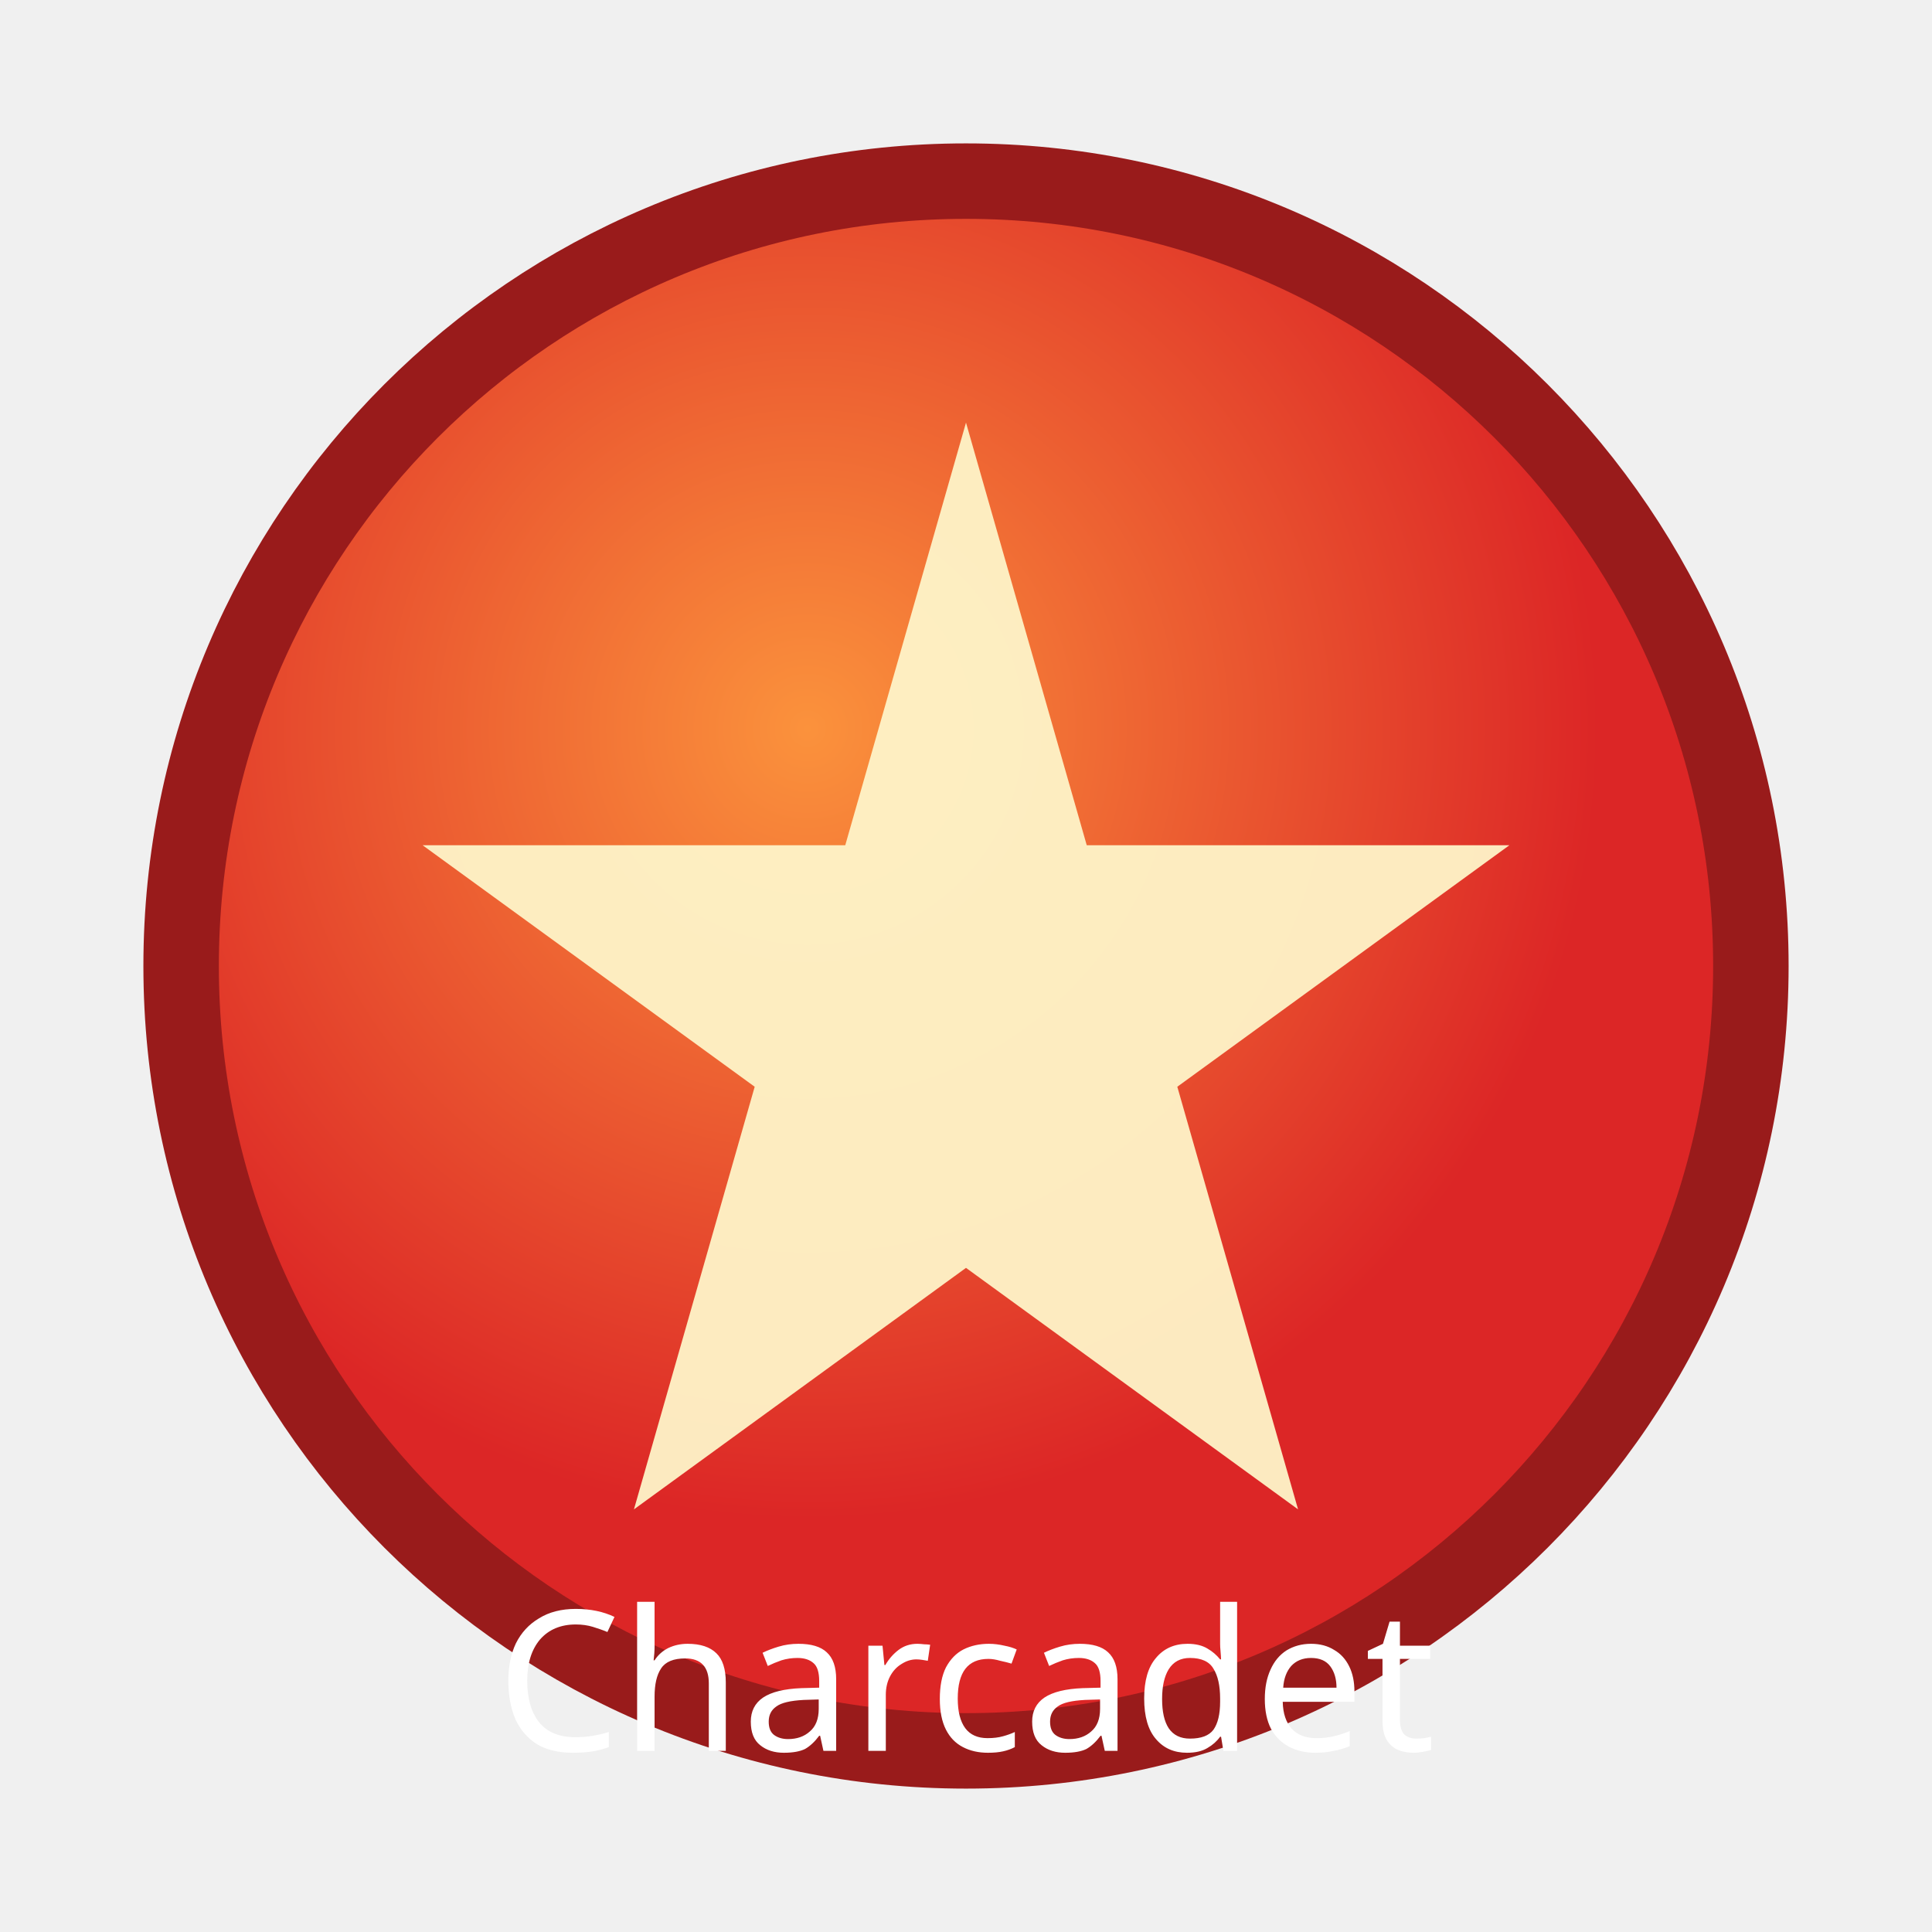
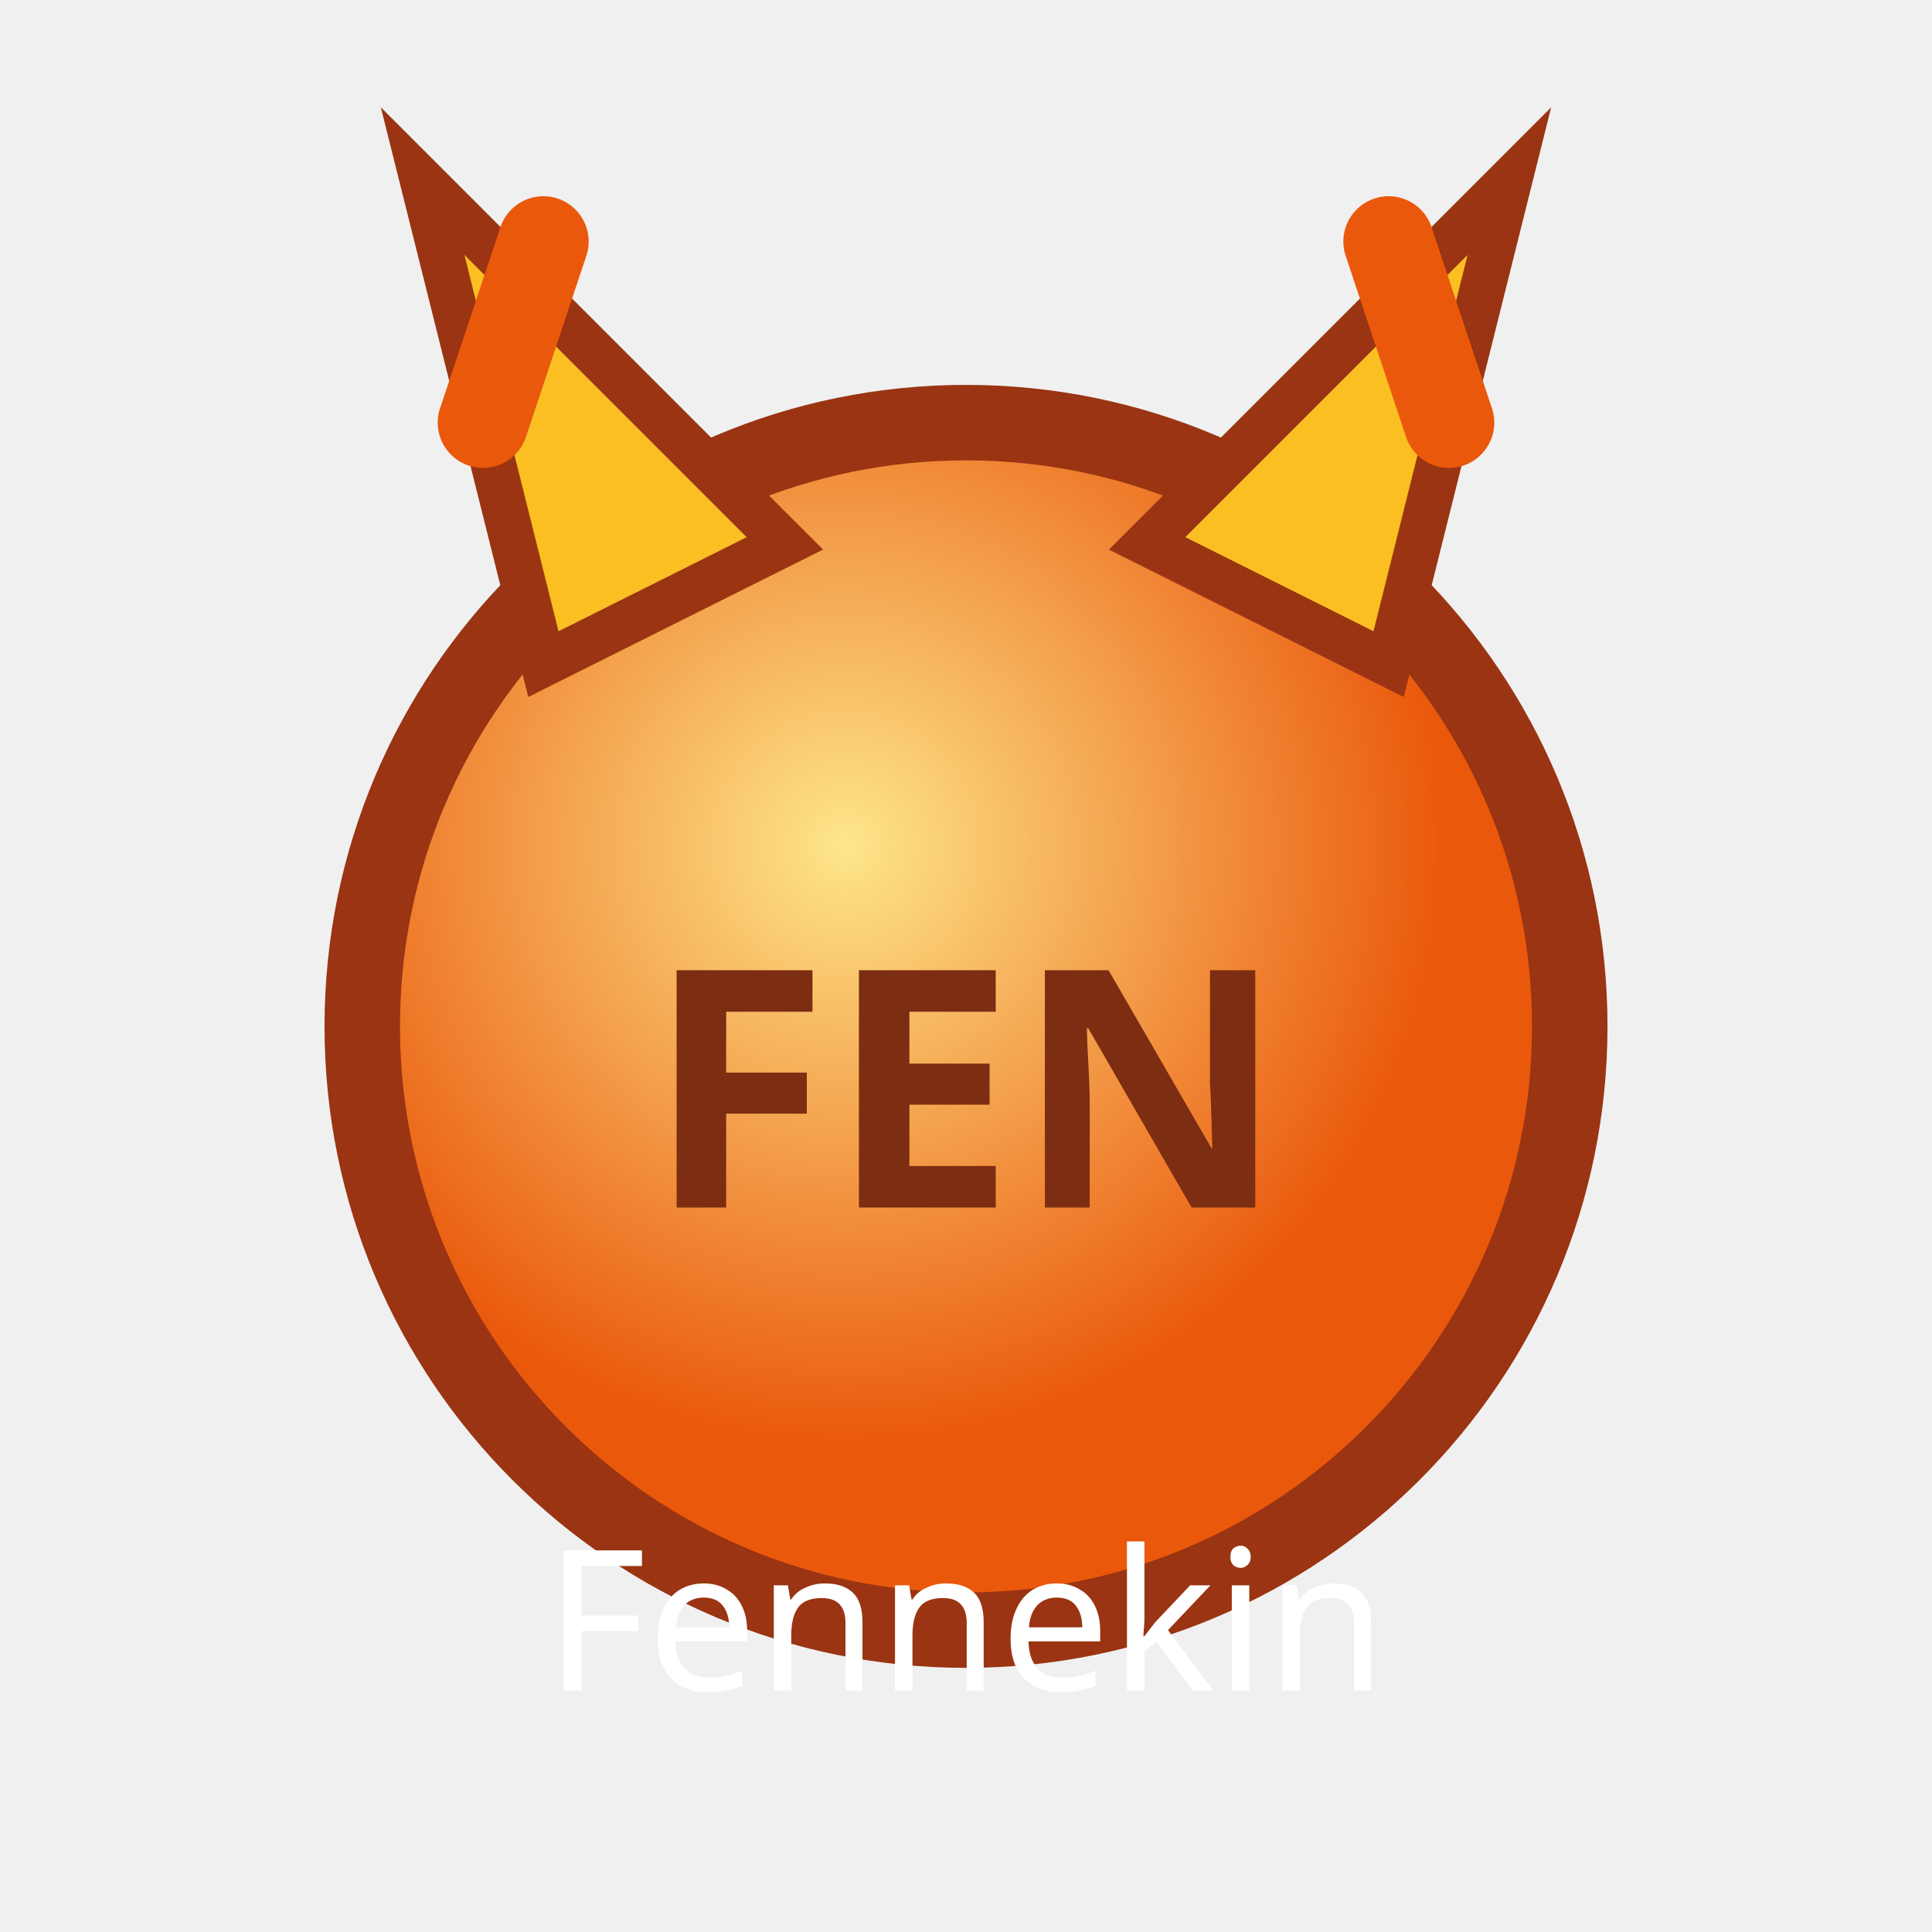
- <svg xmlns="http://www.w3.org/2000/svg" viewBox="0 0 64 64" role="img" aria-label="Charcadet">
+ <svg xmlns="http://www.w3.org/2000/svg" viewBox="0 0 64 64" role="img" aria-label="Fennekin">
  <defs>
    <radialGradient id="g" cx="40%" cy="35%">
-       <stop offset="0%" stop-color="#fb923c" />
-       <stop offset="100%" stop-color="#dc2626" />
+       <stop offset="0%" stop-color="#fde68a" />
+       <stop offset="100%" stop-color="#ea580c" />
    </radialGradient>
  </defs>
-   <circle cx="32" cy="32" r="26" fill="url(#g)" stroke="#991b1b" stroke-width="2.5" />
-   <path d="M32 14 L36 28 L50 28 L39 36 L43 50 L32 42 L21 50 L25 36 L14 28 L28 28 Z" fill="#fef3c7" opacity="0.95" />
-   <text x="32" y="58" text-anchor="middle" font-family="system-ui,sans-serif" font-size="6.5" fill="#fff">Charcadet</text>
+   <circle cx="32" cy="34" r="20" fill="url(#g)" stroke="#9a3412" stroke-width="2.5" />
+   <path d="M18 22 L14 6 L26 18 Z" fill="#fbbf24" stroke="#9a3412" stroke-width="1.5" />
+   <path d="M46 22 L50 6 L38 18 Z" fill="#fbbf24" stroke="#9a3412" stroke-width="1.5" />
+   <path d="M16 14 L18 8" stroke="#ea580c" stroke-width="3" stroke-linecap="round" />
+   <path d="M48 14 L46 8" stroke="#ea580c" stroke-width="3" stroke-linecap="round" />
+   <text x="32" y="40" text-anchor="middle" font-family="system-ui,sans-serif" font-size="11" font-weight="700" fill="#7c2d12">FEN</text>
+   <text x="32" y="56" text-anchor="middle" font-family="system-ui,sans-serif" font-size="6.5" fill="#fff">Fennekin</text>
</svg>
